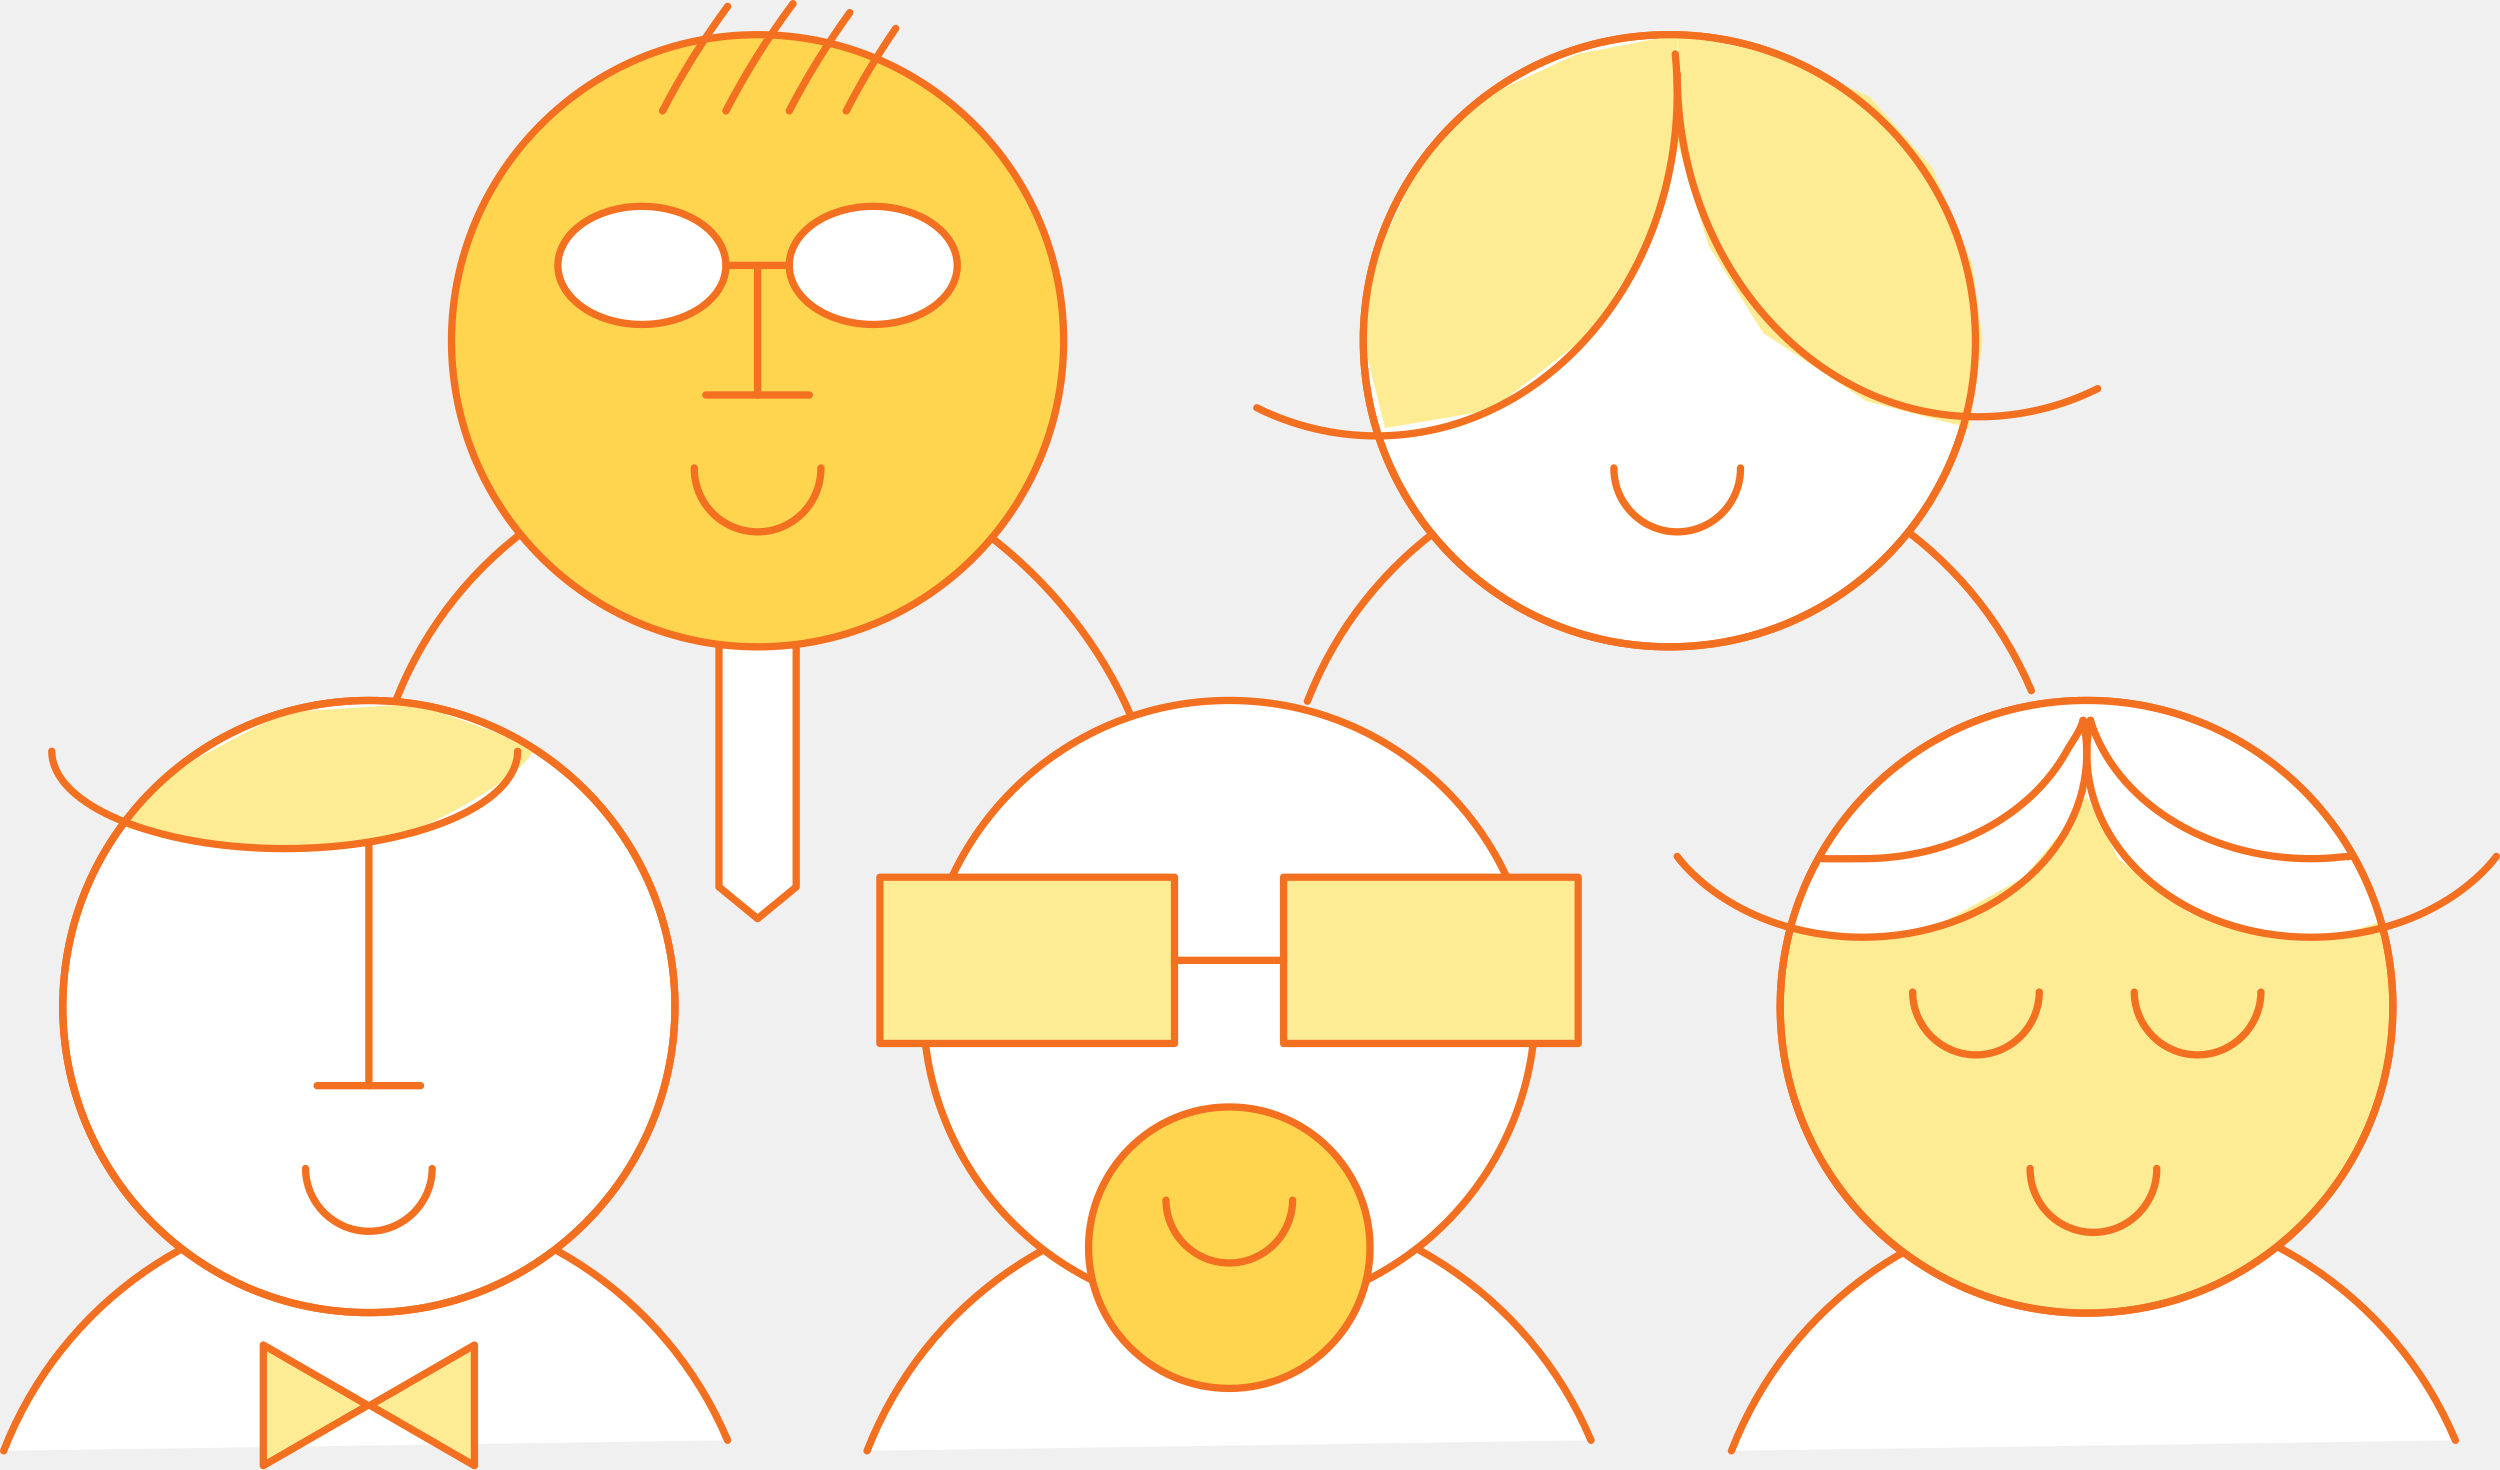
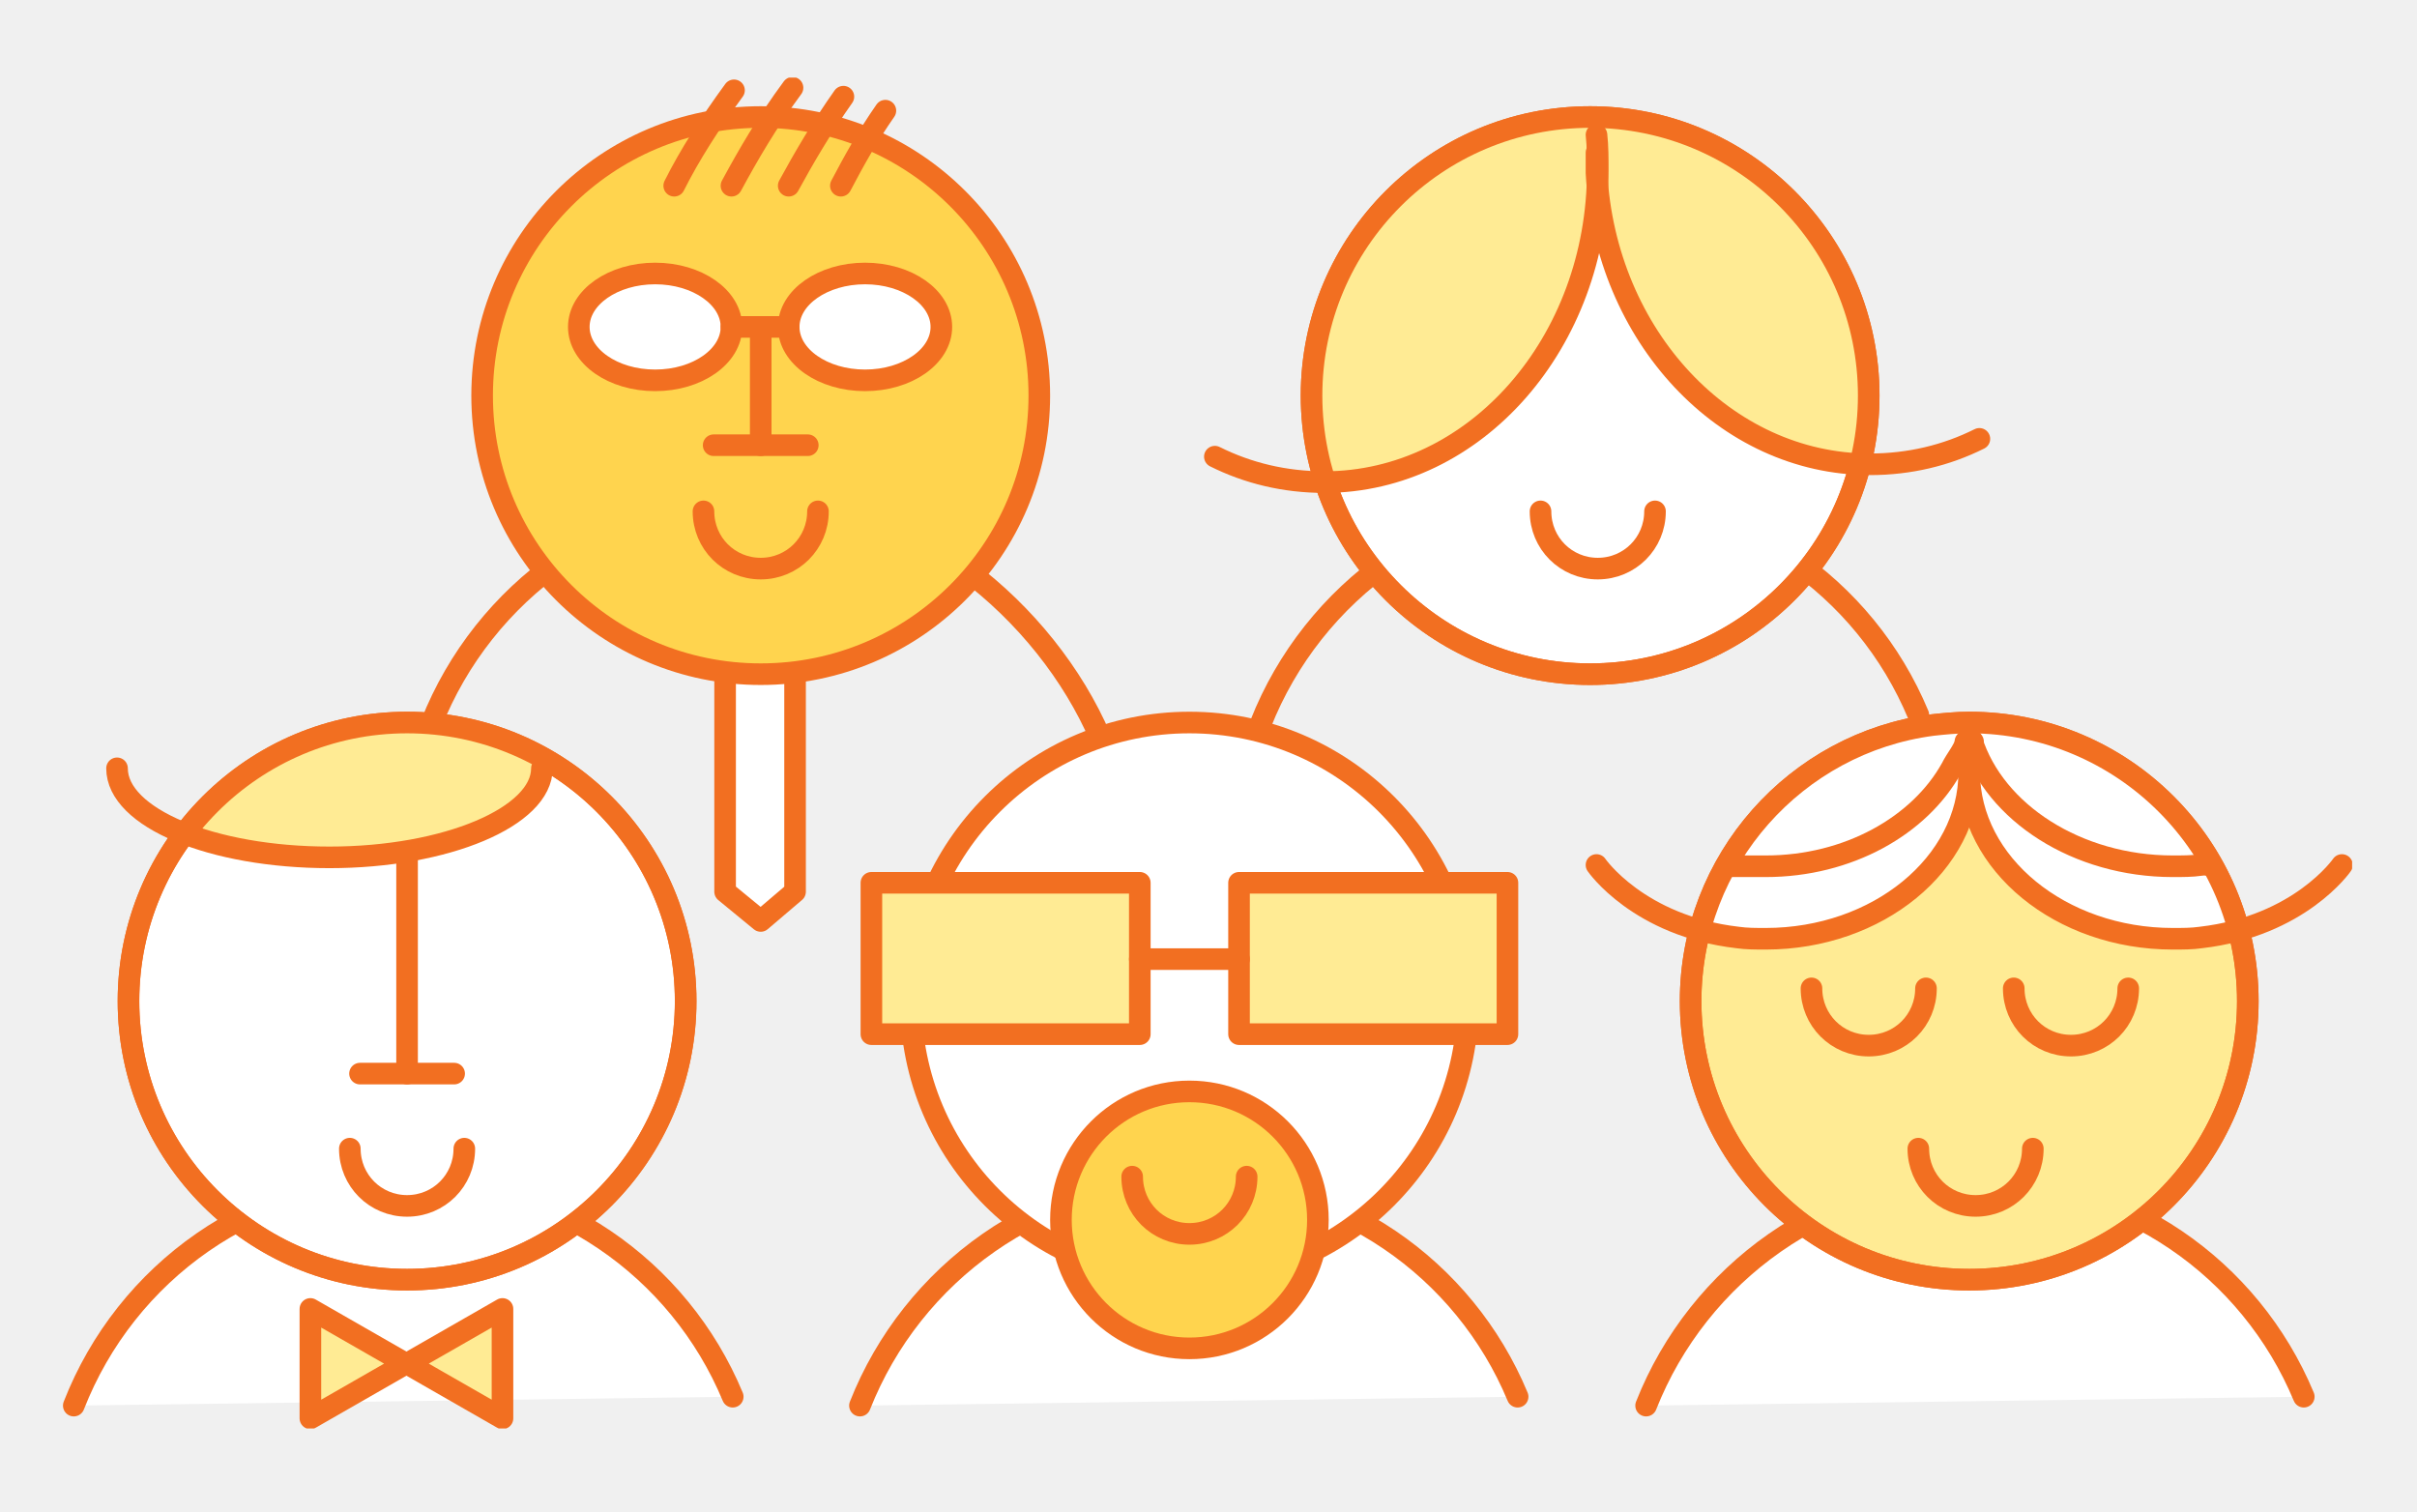
- <svg xmlns="http://www.w3.org/2000/svg" id="Layer_1" data-name="Layer 1" viewBox="0 0 512.998 301.5">
-   <defs>
-     <style>.cls-1,.cls-4{fill:none;}.cls-2{fill:#f37021;}.cls-3,.cls-8{fill:#fff;}.cls-3,.cls-4,.cls-5,.cls-6{stroke-linecap:round;stroke-linejoin:round;stroke-width:1.5px;stroke:url(#New_Pattern_Swatch_14);}.cls-5{fill:#ffd54f;}.cls-6,.cls-7{fill:#feec95;}</style>
-     <pattern id="New_Pattern_Swatch_14" data-name="New Pattern Swatch 14" width="28.8" height="28.8" patternTransform="translate(-220.4086 -638.0216) scale(4.45101)" patternUnits="userSpaceOnUse" viewBox="0 0 28.8 28.8">
-       <rect class="cls-1" width="28.8" height="28.8" />
-       <rect class="cls-2" width="28.8" height="28.8" />
-     </pattern>
-   </defs>
-   <path class="cls-3" d="M.75,297.709a80.168,80.168,0,0,1,148.551-2.161" />
-   <path class="cls-3" d="M177.922,297.709A80.168,80.168,0,0,1,326.472,295.548" />
-   <path class="cls-3" d="M355.294,297.709a80.168,80.168,0,0,1,148.551-2.161" />
-   <path class="cls-4" d="M268.281,143.884A80.168,80.168,0,0,1,416.832,141.723" />
-   <path class="cls-4" d="M81.18,143.884a80.163,80.163,0,0,1,74.714-51.103c33.193,0,64.047,25.508,76.212,54.27" />
-   <polygon class="cls-3" points="163.374 182.006 155.455 188.503 147.537 182.006 147.537 69.926 163.374 69.926 163.374 182.006" />
-   <circle class="cls-3" cx="75.691" cy="206.538" r="62.808" />
-   <circle class="cls-5" cx="155.455" cy="69.926" r="62.808" />
-   <circle class="cls-3" cx="342.557" cy="69.926" r="62.808" />
-   <circle class="cls-3" cx="252.251" cy="206.538" r="62.808" />
-   <path class="cls-6" d="M491.013,206.538a62.859,62.859,0,1,1-62.808-62.808A62.808,62.808,0,0,1,491.013,206.538Z" />
-   <line class="cls-4" x1="75.691" y1="172.806" x2="75.691" y2="222.782" />
-   <line class="cls-4" x1="65.081" y1="222.782" x2="86.301" y2="222.782" />
-   <line class="cls-3" x1="144.845" y1="81.058" x2="166.065" y2="81.058" />
-   <rect class="cls-6" x="180.549" y="180.007" width="60.455" height="34.111" />
-   <rect class="cls-6" x="263.39" y="180.007" width="60.455" height="34.111" />
-   <line class="cls-3" x1="241.004" y1="197.063" x2="263.39" y2="197.063" />
-   <path class="cls-4" d="M418.459,203.578a12.995,12.995,0,0,1-25.989,0" />
-   <circle class="cls-5" cx="252.251" cy="256.024" r="28.879" />
-   <path class="cls-4" d="M265.246,246.278a12.995,12.995,0,0,1-25.989,0" />
-   <path class="cls-4" d="M442.564,239.78a12.995,12.995,0,1,1-25.989,0" />
-   <path class="cls-4" d="M88.686,239.78a12.995,12.995,0,0,1-25.989,0" />
-   <path class="cls-3" d="M357.157,96.03a12.995,12.995,0,1,1-25.989,0" />
-   <path class="cls-4" d="M168.45,96.03a12.995,12.995,0,1,1-25.989,0" />
-   <path class="cls-4" d="M463.941,203.578a12.995,12.995,0,0,1-25.989,0" />
-   <polygon class="cls-6" points="54.03 276 75.464 288.375 54.03 300.75 54.03 276" />
-   <polygon class="cls-6" points="97.353 300.75 75.919 288.375 97.353 276 97.353 300.75" />
-   <line class="cls-3" x1="155.455" y1="54.458" x2="155.455" y2="81.058" />
-   <path class="cls-3" d="M173.655,22.752A157.833,157.833,0,0,1,183.792,5.84" />
-   <path class="cls-3" d="M161.953,22.752A160.5,160.5,0,0,1,174.373,2.588" />
-   <path class="cls-3" d="M148.958,22.752A161.927,161.927,0,0,1,162.718.75" />
-   <path class="cls-3" d="M135.963,22.752A161.495,161.495,0,0,1,149.309,1.313" />
-   <ellipse class="cls-3" cx="131.719" cy="54.458" rx="17.239" ry="12.121" />
-   <ellipse class="cls-3" cx="179.192" cy="54.458" rx="17.239" ry="12.121" />
-   <line class="cls-3" x1="148.958" y1="54.458" x2="161.953" y2="54.458" />
-   <path class="cls-7" d="M26.266,170.066s39.651,8.013,56.123,1.371,29.288-16.579,26.519-18.212-23.8-8.791-23.8-8.791l-26.683,1.711L35.967,157.892l-9.7,8.598Z" />
-   <path class="cls-4" d="M106.221,154.16c0,11.03-21.399,19.972-47.796,19.972s-47.796-8.942-47.796-19.972" />
-   <circle class="cls-4" cx="75.691" cy="206.538" r="62.808" />
-   <polygon class="cls-7" points="284.198 87.845 305.904 84.178 326.537 68.326 337.799 50.263 344.163 29.165 344.015 14.296 344.163 7.118 323.589 11.08 304.597 19.887 291.212 33.744 281.894 53.605 279.749 69.926 284.198 87.845" />
-   <polygon class="cls-7" points="404.127 87.845 383.08 82.362 361.788 68.326 350.526 50.263 344.163 29.165 344.311 14.296 344.163 7.118 364.737 11.08 383.728 19.887 396.481 34.377 404.806 54.41 406.836 69.926 404.127 87.845" />
-   <path class="cls-4" d="M430.433,79.753a55.177,55.177,0,0,1-24.535,5.771c-32.759,0-59.559-29.059-61.609-65.778q-.125-2.246-.126-4.529" />
-   <path class="cls-4" d="M257.893,83.675a55.177,55.177,0,0,0,24.535,5.771c34.095,0,61.735-31.477,61.735-70.307q0-4.088-.401-8.059" />
-   <circle class="cls-4" cx="342.557" cy="69.926" r="62.808" />
-   <polygon class="cls-8" points="367.363 190.886 378.207 192.321 396.705 190.415 415.296 180.007 422.606 171.228 428.205 163.377 434.653 176.199 449.272 187.336 465.651 192.321 479.213 192.093 488.565 189.123 484.09 177.849 477.253 167.306 468.395 158.271 459.414 152.024 446.429 147.051 434.247 144.019 417.65 144.615 402.97 149.009 392.47 154.883 382.767 163.176 373.198 176.199 368.867 183.275 367.363 190.886" />
-   <path class="cls-4" d="M482.609,175.611c-1.974.445,0,0-2.227.247a56.404,56.404,0,0,1-6.217.342c-21.534,0-40.223-11.995-45.209-28.389" />
-   <path class="cls-4" d="M374.011,176.199c.983.051,7.236,0,8.235,0,18.577,0,34.579-9.039,41.825-22.046,1.257-2.257,2.686-3.874,3.383-6.343" />
-   <path class="cls-4" d="M512.248,175.73s-9.424,13.76-31.866,16.249a56.404,56.404,0,0,1-6.217.342c-25.383,0-45.959-16.874-45.959-37.69a31.303,31.303,0,0,1,.751-6.82" />
-   <path class="cls-4" d="M344.163,175.73s9.424,13.76,31.866,16.249a56.404,56.404,0,0,0,6.217.342c25.383,0,45.959-16.874,45.959-37.69a31.303,31.303,0,0,0-.751-6.82" />
-   <path class="cls-4" d="M491.013,206.538a62.859,62.859,0,1,1-62.808-62.808A62.808,62.808,0,0,1,491.013,206.538Z" />
+ <svg xmlns="http://www.w3.org/2000/svg" xmlns:xlink="http://www.w3.org/1999/xlink" version="1.1" id="Layer_1" x="0px" y="0px" viewBox="0 0 190 118.8" style="enable-background:new 0 0 190 118.8;" xml:space="preserve">
+   <style type="text/css">
+ 	.st0{fill:none;}
+ 	.st1{fill:#F26F21;}
+ 	.st2{clip-path:url(#SVGID_2_);fill:#FFFFFF;}
+ 	
+ 		.st3{clip-path:url(#SVGID_4_);fill:none;stroke:url(#SVGID_5_);stroke-width:1.698;stroke-linecap:round;stroke-linejoin:round;stroke-miterlimit:10;}
+ 	.st4{clip-path:url(#SVGID_7_);fill:#FFFFFF;}
+ 	
+ 		.st5{clip-path:url(#SVGID_9_);fill:none;stroke:url(#SVGID_10_);stroke-width:1.698;stroke-linecap:round;stroke-linejoin:round;stroke-miterlimit:10;}
+ 	.st6{clip-path:url(#SVGID_12_);fill:#FFFFFF;}
+ 	
+ 		.st7{clip-path:url(#SVGID_14_);fill:none;stroke:url(#SVGID_15_);stroke-width:1.698;stroke-linecap:round;stroke-linejoin:round;stroke-miterlimit:10;}
+ 	
+ 		.st8{clip-path:url(#SVGID_17_);fill:none;stroke:url(#SVGID_18_);stroke-width:1.698;stroke-linecap:round;stroke-linejoin:round;stroke-miterlimit:10;}
+ 	
+ 		.st9{clip-path:url(#SVGID_17_);fill:none;stroke:url(#SVGID_19_);stroke-width:1.698;stroke-linecap:round;stroke-linejoin:round;stroke-miterlimit:10;}
+ 	.st10{clip-path:url(#SVGID_17_);fill:#FFFFFF;}
+ 	
+ 		.st11{clip-path:url(#SVGID_17_);fill:none;stroke:url(#SVGID_20_);stroke-width:1.698;stroke-linecap:round;stroke-linejoin:round;stroke-miterlimit:10;}
+ 	
+ 		.st12{clip-path:url(#SVGID_22_);fill:none;stroke:url(#SVGID_23_);stroke-width:1.698;stroke-linecap:round;stroke-linejoin:round;stroke-miterlimit:10;}
+ 	.st13{clip-path:url(#SVGID_25_);fill:#FFD44E;}
+ 	
+ 		.st14{clip-path:url(#SVGID_27_);fill:none;stroke:url(#SVGID_28_);stroke-width:1.698;stroke-linecap:round;stroke-linejoin:round;stroke-miterlimit:10;}
+ 	.st15{clip-path:url(#SVGID_30_);fill:#FFFFFF;}
+ 	
+ 		.st16{clip-path:url(#SVGID_32_);fill:none;stroke:url(#SVGID_33_);stroke-width:1.698;stroke-linecap:round;stroke-linejoin:round;stroke-miterlimit:10;}
+ 	.st17{clip-path:url(#SVGID_35_);fill:#FFFFFF;}
+ 	
+ 		.st18{clip-path:url(#SVGID_35_);fill:none;stroke:url(#SVGID_36_);stroke-width:1.698;stroke-linecap:round;stroke-linejoin:round;stroke-miterlimit:10;}
+ 	.st19{clip-path:url(#SVGID_35_);fill:#FFEB94;}
+ 	
+ 		.st20{clip-path:url(#SVGID_38_);fill:none;stroke:url(#SVGID_39_);stroke-width:1.698;stroke-linecap:round;stroke-linejoin:round;stroke-miterlimit:10;}
+ 	
+ 		.st21{clip-path:url(#SVGID_41_);fill:none;stroke:url(#SVGID_42_);stroke-width:1.698;stroke-linecap:round;stroke-linejoin:round;stroke-miterlimit:10;}
+ 	
+ 		.st22{clip-path:url(#SVGID_41_);fill:none;stroke:url(#SVGID_43_);stroke-width:1.698;stroke-linecap:round;stroke-linejoin:round;stroke-miterlimit:10;}
+ 	.st23{clip-path:url(#SVGID_41_);fill:#FFFFFF;}
+ 	
+ 		.st24{clip-path:url(#SVGID_41_);fill:none;stroke:url(#SVGID_44_);stroke-width:1.698;stroke-linecap:round;stroke-linejoin:round;stroke-miterlimit:10;}
+ 	.st25{clip-path:url(#SVGID_41_);fill:#FFEB94;}
+ 	
+ 		.st26{clip-path:url(#SVGID_41_);fill:none;stroke:url(#SVGID_45_);stroke-width:1.698;stroke-linecap:round;stroke-linejoin:round;stroke-miterlimit:10;}
+ 	
+ 		.st27{clip-path:url(#SVGID_41_);fill:none;stroke:url(#SVGID_46_);stroke-width:1.698;stroke-linecap:round;stroke-linejoin:round;stroke-miterlimit:10;}
+ 	
+ 		.st28{clip-path:url(#SVGID_41_);fill:none;stroke:url(#SVGID_47_);stroke-width:1.698;stroke-linecap:round;stroke-linejoin:round;stroke-miterlimit:10;}
+ 	
+ 		.st29{clip-path:url(#SVGID_41_);fill:none;stroke:url(#SVGID_48_);stroke-width:1.698;stroke-linecap:round;stroke-linejoin:round;stroke-miterlimit:10;}
+ 	.st30{clip-path:url(#SVGID_41_);fill:#FFD44E;}
+ 	
+ 		.st31{clip-path:url(#SVGID_50_);fill:none;stroke:url(#SVGID_51_);stroke-width:1.698;stroke-linecap:round;stroke-linejoin:round;stroke-miterlimit:10;}
+ 	
+ 		.st32{clip-path:url(#SVGID_53_);fill:none;stroke:url(#SVGID_54_);stroke-width:1.698;stroke-linecap:round;stroke-linejoin:round;stroke-miterlimit:10;}
+ 	
+ 		.st33{clip-path:url(#SVGID_53_);fill:none;stroke:url(#SVGID_55_);stroke-width:1.698;stroke-linecap:round;stroke-linejoin:round;stroke-miterlimit:10;}
+ 	
+ 		.st34{clip-path:url(#SVGID_53_);fill:none;stroke:url(#SVGID_56_);stroke-width:1.698;stroke-linecap:round;stroke-linejoin:round;stroke-miterlimit:10;}
+ 	.st35{clip-path:url(#SVGID_53_);fill:#FFFFFF;}
+ 	
+ 		.st36{clip-path:url(#SVGID_53_);fill:none;stroke:url(#SVGID_57_);stroke-width:1.698;stroke-linecap:round;stroke-linejoin:round;stroke-miterlimit:10;}
+ 	
+ 		.st37{clip-path:url(#SVGID_53_);fill:none;stroke:url(#SVGID_58_);stroke-width:1.698;stroke-linecap:round;stroke-linejoin:round;stroke-miterlimit:10;}
+ 	
+ 		.st38{clip-path:url(#SVGID_53_);fill:none;stroke:url(#SVGID_59_);stroke-width:1.698;stroke-linecap:round;stroke-linejoin:round;stroke-miterlimit:10;}
+ 	.st39{clip-path:url(#SVGID_53_);fill:#FFEB94;}
+ 	
+ 		.st40{clip-path:url(#SVGID_61_);fill:none;stroke:url(#SVGID_62_);stroke-width:1.698;stroke-linecap:round;stroke-linejoin:round;stroke-miterlimit:10;}
+ 	.st41{clip-path:url(#SVGID_64_);fill:#FFEB94;}
+ 	
+ 		.st42{clip-path:url(#SVGID_66_);fill:none;stroke:url(#SVGID_67_);stroke-width:1.698;stroke-linecap:round;stroke-linejoin:round;stroke-miterlimit:10;}
+ 	.st43{clip-path:url(#SVGID_69_);fill:#FFFFFF;}
+ 	
+ 		.st44{clip-path:url(#SVGID_69_);fill:none;stroke:url(#SVGID_70_);stroke-width:1.698;stroke-linecap:round;stroke-linejoin:round;stroke-miterlimit:10;}
+ 	
+ 		.st45{clip-path:url(#SVGID_72_);fill:none;stroke:url(#SVGID_73_);stroke-width:1.698;stroke-linecap:round;stroke-linejoin:round;stroke-miterlimit:10;}
+ 	.st46{clip-path:url(#SVGID_75_);fill:#FFFFFF;}
+ 	
+ 		.st47{clip-path:url(#SVGID_77_);fill:none;stroke:url(#SVGID_78_);stroke-width:1.698;stroke-linecap:round;stroke-linejoin:round;stroke-miterlimit:10;}
+ 	.st48{clip-path:url(#SVGID_80_);fill:#FFFFFF;}
+ 	
+ 		.st49{clip-path:url(#SVGID_82_);fill:none;stroke:url(#SVGID_83_);stroke-width:1.698;stroke-linecap:round;stroke-linejoin:round;stroke-miterlimit:10;}
+ 	.st50{clip-path:url(#SVGID_85_);fill:#FFFFFF;}
+ 	
+ 		.st51{clip-path:url(#SVGID_87_);fill:none;stroke:url(#SVGID_88_);stroke-width:1.698;stroke-linecap:round;stroke-linejoin:round;stroke-miterlimit:10;}
+ 	.st52{clip-path:url(#SVGID_90_);fill:#FFFFFF;}
+ 	
+ 		.st53{clip-path:url(#SVGID_90_);fill:none;stroke:url(#SVGID_91_);stroke-width:1.698;stroke-linecap:round;stroke-linejoin:round;stroke-miterlimit:10;}
+ 	
+ 		.st54{clip-path:url(#SVGID_90_);fill:none;stroke:url(#SVGID_92_);stroke-width:1.698;stroke-linecap:round;stroke-linejoin:round;stroke-miterlimit:10;}
+ 	
+ 		.st55{clip-path:url(#SVGID_90_);fill:none;stroke:url(#SVGID_93_);stroke-width:1.698;stroke-linecap:round;stroke-linejoin:round;stroke-miterlimit:10;}
+ 	.st56{clip-path:url(#SVGID_90_);fill:#FFEB94;}
+ 	
+ 		.st57{clip-path:url(#SVGID_95_);fill:none;stroke:url(#SVGID_96_);stroke-width:1.698;stroke-linecap:round;stroke-linejoin:round;stroke-miterlimit:10;}
+ 	
+ 		.st58{clip-path:url(#SVGID_95_);fill:none;stroke:url(#SVGID_97_);stroke-width:1.698;stroke-linecap:round;stroke-linejoin:round;stroke-miterlimit:10;}
+ 	.st59{clip-path:url(#SVGID_99_);fill:#FFEB94;}
+ 	
+ 		.st60{clip-path:url(#SVGID_101_);fill:none;stroke:url(#SVGID_102_);stroke-width:1.698;stroke-linecap:round;stroke-linejoin:round;stroke-miterlimit:10;}
+ 	
+ 		.st61{clip-path:url(#SVGID_101_);fill:none;stroke:url(#SVGID_103_);stroke-width:1.698;stroke-linecap:round;stroke-linejoin:round;stroke-miterlimit:10;}
+ 	
+ 		.st62{clip-path:url(#SVGID_101_);fill:none;stroke:url(#SVGID_104_);stroke-width:1.698;stroke-linecap:round;stroke-linejoin:round;stroke-miterlimit:10;}
+ 	.st63{clip-path:url(#SVGID_106_);fill:#FFFFFF;}
+ 	
+ 		.st64{clip-path:url(#SVGID_106_);fill:none;stroke:url(#SVGID_107_);stroke-width:1.698;stroke-linecap:round;stroke-linejoin:round;stroke-miterlimit:10;}
+ 	
+ 		.st65{clip-path:url(#SVGID_109_);fill:none;stroke:url(#SVGID_110_);stroke-width:1.698;stroke-linecap:round;stroke-linejoin:round;stroke-miterlimit:10;}
+ 	
+ 		.st66{clip-path:url(#SVGID_109_);fill:none;stroke:url(#SVGID_111_);stroke-width:1.698;stroke-linecap:round;stroke-linejoin:round;stroke-miterlimit:10;}
+ 	
+ 		.st67{clip-path:url(#SVGID_109_);fill:none;stroke:url(#SVGID_112_);stroke-width:1.698;stroke-linecap:round;stroke-linejoin:round;stroke-miterlimit:10;}
+ 	
+ 		.st68{clip-path:url(#SVGID_109_);fill:none;stroke:url(#SVGID_113_);stroke-width:1.698;stroke-linecap:round;stroke-linejoin:round;stroke-miterlimit:10;}
+ </style>
+   <pattern x="-193" y="-120.6" width="28.8" height="28.8" patternUnits="userSpaceOnUse" id="Unnamed_Pattern_45" viewBox="0 -28.8 28.8 28.8" style="overflow:visible;">
+     <g>
+       <rect y="-28.8" class="st0" width="28.8" height="28.8" />
+       <rect y="-28.8" class="st1" width="28.8" height="28.8" />
+     </g>
+   </pattern>
+   <g>
+     <defs>
+       <rect id="SVGID_1_" x="5" y="6.1" width="179.9" height="106.2" />
+     </defs>
+     <clipPath id="SVGID_2_">
+       <use xlink:href="#SVGID_1_" style="overflow:visible;" />
+     </clipPath>
+     <path class="st2" d="M5.8,110.5C9.9,100,20,92.7,31.9,92.7c11.6,0,21.5,7,25.7,17.1" />
+   </g>
+   <g>
+     <defs>
+       <rect id="SVGID_3_" x="5" y="6.1" width="179.9" height="106.2" />
+     </defs>
+     <clipPath id="SVGID_4_">
+       <use xlink:href="#SVGID_3_" style="overflow:visible;" />
+     </clipPath>
+     <pattern id="SVGID_5_" xlink:href="#Unnamed_Pattern_45" patternTransform="matrix(1.5511 0 0 -1.5511 276.3936 1011.769)">
+ 	</pattern>
+     <path class="st3" d="M5.8,110.5C9.9,100,20,92.7,31.9,92.7c11.6,0,21.5,7,25.7,17.1" />
+   </g>
+   <g>
+     <defs>
+       <rect id="SVGID_6_" x="5" y="6.1" width="179.9" height="106.2" />
+     </defs>
+     <clipPath id="SVGID_7_">
+       <use xlink:href="#SVGID_6_" style="overflow:visible;" />
+     </clipPath>
+     <path class="st4" d="M67.6,110.5c4.1-10.4,14.2-17.8,26-17.8c11.6,0,21.5,7,25.7,17.1" />
+   </g>
+   <g>
+     <defs>
+       <rect id="SVGID_8_" x="5" y="6.1" width="179.9" height="106.2" />
+     </defs>
+     <clipPath id="SVGID_9_">
+       <use xlink:href="#SVGID_8_" style="overflow:visible;" />
+     </clipPath>
+     <pattern id="SVGID_10_" xlink:href="#Unnamed_Pattern_45" patternTransform="matrix(1.5511 0 0 -1.5511 276.3936 1011.769)">
+ 	</pattern>
+     <path class="st5" d="M67.6,110.5c4.1-10.4,14.2-17.8,26-17.8c11.6,0,21.5,7,25.7,17.1" />
+   </g>
+   <g>
+     <defs>
+       <rect id="SVGID_11_" x="5" y="6.1" width="179.9" height="106.2" />
+     </defs>
+     <clipPath id="SVGID_12_">
+       <use xlink:href="#SVGID_11_" style="overflow:visible;" />
+     </clipPath>
+     <path class="st6" d="M129.4,110.5c4.1-10.4,14.2-17.8,26-17.8c11.6,0,21.5,7,25.7,17.1" />
+   </g>
+   <g>
+     <defs>
+       <rect id="SVGID_13_" x="5" y="6.1" width="179.9" height="106.2" />
+     </defs>
+     <clipPath id="SVGID_14_">
+       <use xlink:href="#SVGID_13_" style="overflow:visible;" />
+     </clipPath>
+     <pattern id="SVGID_15_" xlink:href="#Unnamed_Pattern_45" patternTransform="matrix(1.5511 0 0 -1.5511 276.3936 1011.769)">
+ 	</pattern>
+     <path class="st7" d="M129.4,110.5c4.1-10.4,14.2-17.8,26-17.8c11.6,0,21.5,7,25.7,17.1" />
+   </g>
+   <g>
+     <defs>
+       <rect id="SVGID_16_" x="5" y="6.1" width="179.9" height="106.2" />
+     </defs>
+     <clipPath id="SVGID_17_">
+       <use xlink:href="#SVGID_16_" style="overflow:visible;" />
+     </clipPath>
+     <pattern id="SVGID_18_" xlink:href="#Unnamed_Pattern_45" patternTransform="matrix(1.5511 0 0 -1.5511 276.3936 1011.769)">
+ 	</pattern>
+     <path class="st8" d="M99.1,56.9c4.1-10.4,14.2-17.8,26-17.8c11.6,0,21.5,7,25.7,17.1" />
+     <pattern id="SVGID_19_" xlink:href="#Unnamed_Pattern_45" patternTransform="matrix(1.5511 0 0 -1.5511 276.3936 1011.769)">
+ 	</pattern>
+     <path class="st9" d="M33.9,56.9c4.1-10.4,14.2-17.8,26-17.8c11.6,0,22.3,8.9,26.6,18.9" />
+     <polygon class="st10" points="62.5,70.1 59.8,72.4 57,70.1 57,31.1 62.5,31.1  " />
+     <pattern id="SVGID_20_" xlink:href="#Unnamed_Pattern_45" patternTransform="matrix(1.5511 0 0 -1.5511 276.3936 1011.769)">
+ 	</pattern>
+     <polygon class="st11" points="62.5,70.1 59.8,72.4 57,70.1 57,31.1 62.5,31.1  " />
+     <path class="st10" d="M53.9,78.7c0,12.1-9.8,21.9-21.9,21.9c-12.1,0-21.9-9.8-21.9-21.9c0-12.1,9.8-21.9,21.9-21.9   C44.1,56.8,53.9,66.6,53.9,78.7" />
+   </g>
+   <g>
+     <defs>
+       <rect id="SVGID_21_" x="5" y="6.1" width="179.9" height="106.2" />
+     </defs>
+     <clipPath id="SVGID_22_">
+       <use xlink:href="#SVGID_21_" style="overflow:visible;" />
+     </clipPath>
+     <pattern id="SVGID_23_" xlink:href="#Unnamed_Pattern_45" patternTransform="matrix(1.5511 0 0 -1.5511 276.3936 1011.769)">
+ 	</pattern>
+     <circle class="st12" cx="32" cy="78.7" r="21.9" />
+   </g>
+   <g>
+     <defs>
+       <rect id="SVGID_24_" x="5" y="6.1" width="179.9" height="106.2" />
+     </defs>
+     <clipPath id="SVGID_25_">
+       <use xlink:href="#SVGID_24_" style="overflow:visible;" />
+     </clipPath>
+     <path class="st13" d="M81.7,31.1c0,12.1-9.8,21.9-21.9,21.9s-21.9-9.8-21.9-21.9c0-12.1,9.8-21.9,21.9-21.9S81.7,19,81.7,31.1" />
+   </g>
+   <g>
+     <defs>
+       <rect id="SVGID_26_" x="5" y="6.1" width="179.9" height="106.2" />
+     </defs>
+     <clipPath id="SVGID_27_">
+       <use xlink:href="#SVGID_26_" style="overflow:visible;" />
+     </clipPath>
+     <pattern id="SVGID_28_" xlink:href="#Unnamed_Pattern_45" patternTransform="matrix(1.5511 0 0 -1.5511 276.3936 1011.769)">
+ 	</pattern>
+     <circle class="st14" cx="59.8" cy="31.1" r="21.9" />
+   </g>
+   <g>
+     <defs>
+       <rect id="SVGID_29_" x="5" y="6.1" width="179.9" height="106.2" />
+     </defs>
+     <clipPath id="SVGID_30_">
+       <use xlink:href="#SVGID_29_" style="overflow:visible;" />
+     </clipPath>
+     <path class="st15" d="M146.9,31.1c0,12.1-9.8,21.9-21.9,21.9c-12.1,0-21.9-9.8-21.9-21.9c0-12.1,9.8-21.9,21.9-21.9   C137.1,9.2,146.9,19,146.9,31.1" />
+   </g>
+   <g>
+     <defs>
+       <rect id="SVGID_31_" x="5" y="6.1" width="179.9" height="106.2" />
+     </defs>
+     <clipPath id="SVGID_32_">
+       <use xlink:href="#SVGID_31_" style="overflow:visible;" />
+     </clipPath>
+     <pattern id="SVGID_33_" xlink:href="#Unnamed_Pattern_45" patternTransform="matrix(1.5511 0 0 -1.5511 276.3936 1011.769)">
+ 	</pattern>
+     <circle class="st16" cx="125" cy="31.1" r="21.9" />
+   </g>
+   <g>
+     <defs>
+       <rect id="SVGID_34_" x="5" y="6.1" width="179.9" height="106.2" />
+     </defs>
+     <clipPath id="SVGID_35_">
+       <use xlink:href="#SVGID_34_" style="overflow:visible;" />
+     </clipPath>
+     <path class="st17" d="M115.4,78.7c0,12.1-9.8,21.9-21.9,21.9c-12.1,0-21.9-9.8-21.9-21.9c0-12.1,9.8-21.9,21.9-21.9   C105.6,56.8,115.4,66.6,115.4,78.7" />
+     <pattern id="SVGID_36_" xlink:href="#Unnamed_Pattern_45" patternTransform="matrix(1.5511 0 0 -1.5511 276.3936 1011.769)">
+ 	</pattern>
+     <circle class="st18" cx="93.5" cy="78.7" r="21.9" />
+     <path class="st19" d="M176.7,78.7c0,12.1-9.8,21.9-21.9,21.9c-12.1,0-21.9-9.8-21.9-21.9c0-11.1,8.3-20.3,19-21.7   c0.9-0.1,1.9-0.2,2.9-0.2C166.9,56.8,176.7,66.6,176.7,78.7" />
+   </g>
+   <g>
+     <defs>
+       <rect id="SVGID_37_" x="5" y="6.1" width="179.9" height="106.2" />
+     </defs>
+     <clipPath id="SVGID_38_">
+       <use xlink:href="#SVGID_37_" style="overflow:visible;" />
+     </clipPath>
+     <pattern id="SVGID_39_" xlink:href="#Unnamed_Pattern_45" patternTransform="matrix(1.5511 0 0 -1.5511 276.3936 1011.769)">
+ 	</pattern>
+     <path class="st20" d="M176.7,78.7c0,12.1-9.8,21.9-21.9,21.9c-12.1,0-21.9-9.8-21.9-21.9c0-11.1,8.3-20.3,19-21.7   c0.9-0.1,1.9-0.2,2.9-0.2C166.9,56.8,176.7,66.6,176.7,78.7z" />
+   </g>
+   <g>
+     <defs>
+       <rect id="SVGID_40_" x="5" y="6.1" width="179.9" height="106.2" />
+     </defs>
+     <clipPath id="SVGID_41_">
+       <use xlink:href="#SVGID_40_" style="overflow:visible;" />
+     </clipPath>
+     <pattern id="SVGID_42_" xlink:href="#Unnamed_Pattern_45" patternTransform="matrix(1.5511 0 0 -1.5511 276.3936 1011.769)">
+ 	</pattern>
+     <line class="st21" x1="32" y1="66.9" x2="32" y2="84.4" />
+     <pattern id="SVGID_43_" xlink:href="#Unnamed_Pattern_45" patternTransform="matrix(1.5511 0 0 -1.5511 276.3936 1011.769)">
+ 	</pattern>
+     <line class="st22" x1="28.3" y1="84.4" x2="35.7" y2="84.4" />
+     <line class="st23" x1="56.1" y1="35" x2="63.5" y2="35" />
+     <pattern id="SVGID_44_" xlink:href="#Unnamed_Pattern_45" patternTransform="matrix(1.5511 0 0 -1.5511 276.3936 1011.769)">
+ 	</pattern>
+     <line class="st24" x1="56.1" y1="35" x2="63.5" y2="35" />
+     <rect x="68.5" y="69.4" class="st25" width="21.1" height="11.9" />
+     <pattern id="SVGID_45_" xlink:href="#Unnamed_Pattern_45" patternTransform="matrix(1.5511 0 0 -1.5511 276.3936 1011.769)">
+ 	</pattern>
+     <rect x="68.5" y="69.4" class="st26" width="21.1" height="11.9" />
+     <rect x="97.4" y="69.4" class="st25" width="21.1" height="11.9" />
+     <pattern id="SVGID_46_" xlink:href="#Unnamed_Pattern_45" patternTransform="matrix(1.5511 0 0 -1.5511 276.3936 1011.769)">
+ 	</pattern>
+     <rect x="97.4" y="69.4" class="st27" width="21.1" height="11.9" />
+     <line class="st23" x1="89.6" y1="75.4" x2="97.4" y2="75.4" />
+     <pattern id="SVGID_47_" xlink:href="#Unnamed_Pattern_45" patternTransform="matrix(1.5511 0 0 -1.5511 276.3936 1011.769)">
+ 	</pattern>
+     <line class="st28" x1="89.6" y1="75.4" x2="97.4" y2="75.4" />
+     <pattern id="SVGID_48_" xlink:href="#Unnamed_Pattern_45" patternTransform="matrix(1.5511 0 0 -1.5511 276.3936 1011.769)">
+ 	</pattern>
+     <path class="st29" d="M151.4,77.7c0,2.5-2,4.5-4.5,4.5c-2.5,0-4.5-2-4.5-4.5" />
+     <path class="st30" d="M103.6,95.9c0,5.6-4.5,10.1-10.1,10.1c-5.6,0-10.1-4.5-10.1-10.1c0-5.6,4.5-10.1,10.1-10.1   C99.1,85.9,103.6,90.4,103.6,95.9" />
+   </g>
+   <g>
+     <defs>
+       <rect id="SVGID_49_" x="5" y="6.1" width="179.9" height="106.2" />
+     </defs>
+     <clipPath id="SVGID_50_">
+       <use xlink:href="#SVGID_49_" style="overflow:visible;" />
+     </clipPath>
+     <pattern id="SVGID_51_" xlink:href="#Unnamed_Pattern_45" patternTransform="matrix(1.5511 0 0 -1.5511 276.3936 1011.769)">
+ 	</pattern>
+     <circle class="st31" cx="93.5" cy="95.9" r="10.1" />
+   </g>
+   <g>
+     <defs>
+       <rect id="SVGID_52_" x="5" y="6.1" width="179.9" height="106.2" />
+     </defs>
+     <clipPath id="SVGID_53_">
+       <use xlink:href="#SVGID_52_" style="overflow:visible;" />
+     </clipPath>
+     <pattern id="SVGID_54_" xlink:href="#Unnamed_Pattern_45" patternTransform="matrix(1.5511 0 0 -1.5511 276.3936 1011.769)">
+ 	</pattern>
+     <path class="st32" d="M98,92.5c0,2.5-2,4.5-4.5,4.5c-2.5,0-4.5-2-4.5-4.5" />
+     <pattern id="SVGID_55_" xlink:href="#Unnamed_Pattern_45" patternTransform="matrix(1.5511 0 0 -1.5511 276.3936 1011.769)">
+ 	</pattern>
+     <path class="st33" d="M159.8,90.3c0,2.5-2,4.5-4.5,4.5c-2.5,0-4.5-2-4.5-4.5" />
+     <pattern id="SVGID_56_" xlink:href="#Unnamed_Pattern_45" patternTransform="matrix(1.5511 0 0 -1.5511 276.3936 1011.769)">
+ 	</pattern>
+     <path class="st34" d="M36.5,90.3c0,2.5-2,4.5-4.5,4.5c-2.5,0-4.5-2-4.5-4.5" />
+     <path class="st35" d="M130.1,40.2c0,2.5-2,4.5-4.5,4.5c-2.5,0-4.5-2-4.5-4.5" />
+     <pattern id="SVGID_57_" xlink:href="#Unnamed_Pattern_45" patternTransform="matrix(1.5511 0 0 -1.5511 276.3936 1011.769)">
+ 	</pattern>
+     <path class="st36" d="M130.1,40.2c0,2.5-2,4.5-4.5,4.5c-2.5,0-4.5-2-4.5-4.5" />
+     <pattern id="SVGID_58_" xlink:href="#Unnamed_Pattern_45" patternTransform="matrix(1.5511 0 0 -1.5511 276.3936 1011.769)">
+ 	</pattern>
+     <path class="st37" d="M64.3,40.2c0,2.5-2,4.5-4.5,4.5c-2.5,0-4.5-2-4.5-4.5" />
+     <pattern id="SVGID_59_" xlink:href="#Unnamed_Pattern_45" patternTransform="matrix(1.5511 0 0 -1.5511 276.3936 1011.769)">
+ 	</pattern>
+     <path class="st38" d="M167.3,77.7c0,2.5-2,4.5-4.5,4.5c-2.5,0-4.5-2-4.5-4.5" />
+     <polygon class="st39" points="24.4,102.9 31.9,107.2 24.4,111.5  " />
+   </g>
+   <g>
+     <defs>
+       <rect id="SVGID_60_" x="5" y="6.1" width="179.9" height="106.2" />
+     </defs>
+     <clipPath id="SVGID_61_">
+       <use xlink:href="#SVGID_60_" style="overflow:visible;" />
+     </clipPath>
+     <pattern id="SVGID_62_" xlink:href="#Unnamed_Pattern_45" patternTransform="matrix(1.5511 0 0 -1.5511 276.3936 1011.769)">
+ 	</pattern>
+     <polygon class="st40" points="24.4,102.9 31.9,107.2 24.4,111.5  " />
+   </g>
+   <g>
+     <defs>
+       <rect id="SVGID_63_" x="5" y="6.1" width="179.9" height="106.2" />
+     </defs>
+     <clipPath id="SVGID_64_">
+       <use xlink:href="#SVGID_63_" style="overflow:visible;" />
+     </clipPath>
+     <polygon class="st41" points="39.5,111.5 32,107.2 39.5,102.9  " />
+   </g>
+   <g>
+     <defs>
+       <rect id="SVGID_65_" x="5" y="6.1" width="179.9" height="106.2" />
+     </defs>
+     <clipPath id="SVGID_66_">
+       <use xlink:href="#SVGID_65_" style="overflow:visible;" />
+     </clipPath>
+     <pattern id="SVGID_67_" xlink:href="#Unnamed_Pattern_45" patternTransform="matrix(1.5511 0 0 -1.5511 276.3936 1011.769)">
+ 	</pattern>
+     <polygon class="st42" points="39.5,111.5 32,107.2 39.5,102.9  " />
+   </g>
+   <g>
+     <defs>
+       <rect id="SVGID_68_" x="5" y="6.1" width="179.9" height="106.2" />
+     </defs>
+     <clipPath id="SVGID_69_">
+       <use xlink:href="#SVGID_68_" style="overflow:visible;" />
+     </clipPath>
+     <line class="st43" x1="59.8" y1="25.7" x2="59.8" y2="35" />
+     <pattern id="SVGID_70_" xlink:href="#Unnamed_Pattern_45" patternTransform="matrix(1.5511 0 0 -1.5511 276.3936 1011.769)">
+ 	</pattern>
+     <line class="st44" x1="59.8" y1="25.7" x2="59.8" y2="35" />
+     <path class="st43" d="M66.1,14.6c1-1.9,2.1-3.9,3.5-5.9" />
+   </g>
+   <g>
+     <defs>
+       <rect id="SVGID_71_" x="5" y="6.1" width="179.9" height="106.2" />
+     </defs>
+     <clipPath id="SVGID_72_">
+       <use xlink:href="#SVGID_71_" style="overflow:visible;" />
+     </clipPath>
+     <pattern id="SVGID_73_" xlink:href="#Unnamed_Pattern_45" patternTransform="matrix(1.5511 0 0 -1.5511 276.3936 1011.769)">
+ 	</pattern>
+     <path class="st45" d="M66.1,14.6c1-1.9,2.1-3.9,3.5-5.9" />
+   </g>
+   <g>
+     <defs>
+       <rect id="SVGID_74_" x="5" y="6.1" width="179.9" height="106.2" />
+     </defs>
+     <clipPath id="SVGID_75_">
+       <use xlink:href="#SVGID_74_" style="overflow:visible;" />
+     </clipPath>
+     <path class="st46" d="M62,14.6c1.2-2.2,2.6-4.6,4.3-7" />
+   </g>
+   <g>
+     <defs>
+       <rect id="SVGID_76_" x="5" y="6.1" width="179.9" height="106.2" />
+     </defs>
+     <clipPath id="SVGID_77_">
+       <use xlink:href="#SVGID_76_" style="overflow:visible;" />
+     </clipPath>
+     <pattern id="SVGID_78_" xlink:href="#Unnamed_Pattern_45" patternTransform="matrix(1.5511 0 0 -1.5511 276.3936 1011.769)">
+ 	</pattern>
+     <path class="st47" d="M62,14.6c1.2-2.2,2.6-4.6,4.3-7" />
+   </g>
+   <g>
+     <defs>
+       <rect id="SVGID_79_" x="5" y="6.1" width="179.9" height="106.2" />
+     </defs>
+     <clipPath id="SVGID_80_">
+       <use xlink:href="#SVGID_79_" style="overflow:visible;" />
+     </clipPath>
+     <path class="st48" d="M57.5,14.6c1.3-2.4,2.8-5,4.8-7.7" />
+   </g>
+   <g>
+     <defs>
+       <rect id="SVGID_81_" x="5" y="6.1" width="179.9" height="106.2" />
+     </defs>
+     <clipPath id="SVGID_82_">
+       <use xlink:href="#SVGID_81_" style="overflow:visible;" />
+     </clipPath>
+     <pattern id="SVGID_83_" xlink:href="#Unnamed_Pattern_45" patternTransform="matrix(1.5511 0 0 -1.5511 276.3936 1011.769)">
+ 	</pattern>
+     <path class="st49" d="M57.5,14.6c1.3-2.4,2.8-5,4.8-7.7" />
+   </g>
+   <g>
+     <defs>
+       <rect id="SVGID_84_" x="5" y="6.1" width="179.9" height="106.2" />
+     </defs>
+     <clipPath id="SVGID_85_">
+       <use xlink:href="#SVGID_84_" style="overflow:visible;" />
+     </clipPath>
+     <path class="st50" d="M53,14.6c1.2-2.4,2.8-4.9,4.7-7.5" />
+   </g>
+   <g>
+     <defs>
+       <rect id="SVGID_86_" x="5" y="6.1" width="179.9" height="106.2" />
+     </defs>
+     <clipPath id="SVGID_87_">
+       <use xlink:href="#SVGID_86_" style="overflow:visible;" />
+     </clipPath>
+     <pattern id="SVGID_88_" xlink:href="#Unnamed_Pattern_45" patternTransform="matrix(1.5511 0 0 -1.5511 276.3936 1011.769)">
+ 	</pattern>
+     <path class="st51" d="M53,14.6c1.2-2.4,2.8-4.9,4.7-7.5" />
+   </g>
+   <g>
+     <defs>
+       <rect id="SVGID_89_" x="5" y="6.1" width="179.9" height="106.2" />
+     </defs>
+     <clipPath id="SVGID_90_">
+       <use xlink:href="#SVGID_89_" style="overflow:visible;" />
+     </clipPath>
+     <path class="st52" d="M57.5,25.7c0,2.3-2.7,4.2-6,4.2c-3.3,0-6-1.9-6-4.2c0-2.3,2.7-4.2,6-4.2C54.8,21.5,57.5,23.4,57.5,25.7" />
+     <pattern id="SVGID_91_" xlink:href="#Unnamed_Pattern_45" patternTransform="matrix(1.5511 0 0 -1.5511 276.3936 1011.769)">
+ 	</pattern>
+     <ellipse class="st53" cx="51.5" cy="25.7" rx="6" ry="4.2" />
+     <path class="st52" d="M74,25.7c0,2.3-2.7,4.2-6,4.2c-3.3,0-6-1.9-6-4.2c0-2.3,2.7-4.2,6-4.2C71.4,21.5,74,23.4,74,25.7" />
+     <pattern id="SVGID_92_" xlink:href="#Unnamed_Pattern_45" patternTransform="matrix(1.5511 0 0 -1.5511 276.3936 1011.769)">
+ 	</pattern>
+     <ellipse class="st54" cx="68" cy="25.7" rx="6" ry="4.2" />
+     <line class="st52" x1="57.5" y1="25.7" x2="62" y2="25.7" />
+     <pattern id="SVGID_93_" xlink:href="#Unnamed_Pattern_45" patternTransform="matrix(1.5511 0 0 -1.5511 276.3936 1011.769)">
+ 	</pattern>
+     <line class="st55" x1="57.5" y1="25.7" x2="62" y2="25.7" />
+     <path class="st56" d="M14.7,66c0,0,13.8,2.8,19.6,0.5c5.7-2.3,10.2-5.8,9.2-6.3c-1-0.6-8.3-3.1-8.3-3.1l-9.3,0.6l-7.8,4.1l-3.4,3   V66z" />
+   </g>
+   <g>
+     <defs>
+       <rect id="SVGID_94_" x="5" y="6.1" width="179.9" height="106.2" />
+     </defs>
+     <clipPath id="SVGID_95_">
+       <use xlink:href="#SVGID_94_" style="overflow:visible;" />
+     </clipPath>
+     <pattern id="SVGID_96_" xlink:href="#Unnamed_Pattern_45" patternTransform="matrix(1.5511 0 0 -1.5511 276.3936 1011.769)">
+ 	</pattern>
+     <path class="st57" d="M42.6,60.4c0,3.8-7.5,7-16.7,7c-9.2,0-16.7-3.1-16.7-7" />
+     <pattern id="SVGID_97_" xlink:href="#Unnamed_Pattern_45" patternTransform="matrix(1.5511 0 0 -1.5511 276.3936 1011.769)">
+ 	</pattern>
+     <circle class="st58" cx="32" cy="78.7" r="21.9" />
+   </g>
+   <g>
+     <defs>
+       <rect id="SVGID_98_" x="5" y="6.1" width="179.9" height="106.2" />
+     </defs>
+     <clipPath id="SVGID_99_">
+       <use xlink:href="#SVGID_98_" style="overflow:visible;" />
+     </clipPath>
+     <polygon class="st59" points="104.6,37.3 112.2,36.1 119.4,30.5 123.3,24.2 125.5,16.9 125.5,11.7 125.5,9.2 118.4,10.6    111.7,13.6 107.1,18.5 103.8,25.4 103.1,31.1  " />
+     <polygon class="st59" points="146.4,37.3 139.1,35.4 131.7,30.5 127.7,24.2 125.5,16.9 125.6,11.7 125.5,9.2 132.7,10.6    139.3,13.6 143.8,18.7 146.7,25.7 147.4,31.1  " />
+   </g>
+   <g>
+     <defs>
+       <rect id="SVGID_100_" x="5" y="6.1" width="179.9" height="106.2" />
+     </defs>
+     <clipPath id="SVGID_101_">
+       <use xlink:href="#SVGID_100_" style="overflow:visible;" />
+     </clipPath>
+     <pattern id="SVGID_102_" xlink:href="#Unnamed_Pattern_45" patternTransform="matrix(1.5511 0 0 -1.5511 276.3936 1011.769)">
+ 	</pattern>
+     <path class="st60" d="M155.6,34.5c-2.6,1.3-5.5,2-8.6,2c-11.4,0-20.8-10.1-21.5-22.9c0-0.5,0-1,0-1.6" />
+     <pattern id="SVGID_103_" xlink:href="#Unnamed_Pattern_45" patternTransform="matrix(1.5511 0 0 -1.5511 276.3936 1011.769)">
+ 	</pattern>
+     <path class="st61" d="M95.5,35.9c2.6,1.3,5.5,2,8.6,2c11.9,0,21.5-11,21.5-24.5c0-0.9,0-1.9-0.1-2.8" />
+     <pattern id="SVGID_104_" xlink:href="#Unnamed_Pattern_45" patternTransform="matrix(1.5511 0 0 -1.5511 276.3936 1011.769)">
+ 	</pattern>
+     <circle class="st62" cx="125" cy="31.1" r="21.9" />
+   </g>
+   <g>
+     <defs>
+       <rect id="SVGID_105_" x="5" y="6.1" width="179.9" height="106.2" />
+     </defs>
+     <clipPath id="SVGID_106_">
+       <use xlink:href="#SVGID_105_" style="overflow:visible;" />
+     </clipPath>
+     <polygon class="st63" points="133.6,73.2 137.4,73.7 143.8,73.1 150.3,69.4 152.9,66.4 154.8,63.7 157.1,68.1 162.2,72 167.9,73.7    172.6,73.7 175.8,72.6 174.3,68.7 171.9,65 168.8,61.9 165.7,59.7 161.2,58 156.9,56.9 151.1,57.1 146,58.6 142.4,60.7 139,63.6    135.6,68.1 134.1,70.6  " />
+     <pattern id="SVGID_107_" xlink:href="#Unnamed_Pattern_45" patternTransform="matrix(1.5511 0 0 -1.5511 276.3936 1011.769)">
+ 	</pattern>
+     <path class="st64" d="M173.8,67.9c-0.7,0.2,0,0-0.8,0.1c-0.7,0.1-1.4,0.1-2.2,0.1c-7.5,0-14-4.2-15.8-9.9" />
+   </g>
+   <g>
+     <defs>
+       <rect id="SVGID_108_" x="5" y="6.1" width="179.9" height="106.2" />
+     </defs>
+     <clipPath id="SVGID_109_">
+       <use xlink:href="#SVGID_108_" style="overflow:visible;" />
+     </clipPath>
+     <pattern id="SVGID_110_" xlink:href="#Unnamed_Pattern_45" patternTransform="matrix(1.5511 0 0 -1.5511 276.3936 1011.769)">
+ 	</pattern>
+     <path class="st65" d="M135.9,68.1c0.3,0,2.5,0,2.9,0c6.5,0,12.1-3.2,14.6-7.7c0.4-0.8,0.9-1.3,1.2-2.2" />
+     <pattern id="SVGID_111_" xlink:href="#Unnamed_Pattern_45" patternTransform="matrix(1.5511 0 0 -1.5511 276.3936 1011.769)">
+ 	</pattern>
+     <path class="st66" d="M184.1,68c0,0-3.3,4.8-11.1,5.7c-0.7,0.1-1.4,0.1-2.2,0.1c-8.8,0-16-5.9-16-13.1c0-0.8,0.1-1.6,0.3-2.4" />
+     <pattern id="SVGID_112_" xlink:href="#Unnamed_Pattern_45" patternTransform="matrix(1.5511 0 0 -1.5511 276.3936 1011.769)">
+ 	</pattern>
+     <path class="st67" d="M125.5,68c0,0,3.3,4.8,11.1,5.7c0.7,0.1,1.4,0.1,2.2,0.1c8.8,0,16-5.9,16-13.1c0-0.8-0.1-1.6-0.3-2.4" />
+     <pattern id="SVGID_113_" xlink:href="#Unnamed_Pattern_45" patternTransform="matrix(1.5511 0 0 -1.5511 276.3936 1011.769)">
+ 	</pattern>
+     <path class="st68" d="M176.7,78.7c0,12.1-9.8,21.9-21.9,21.9c-12.1,0-21.9-9.8-21.9-21.9c0-11.1,8.3-20.3,19-21.7   c0.9-0.1,1.9-0.2,2.9-0.2C166.9,56.8,176.7,66.6,176.7,78.7z" />
+   </g>
</svg>
